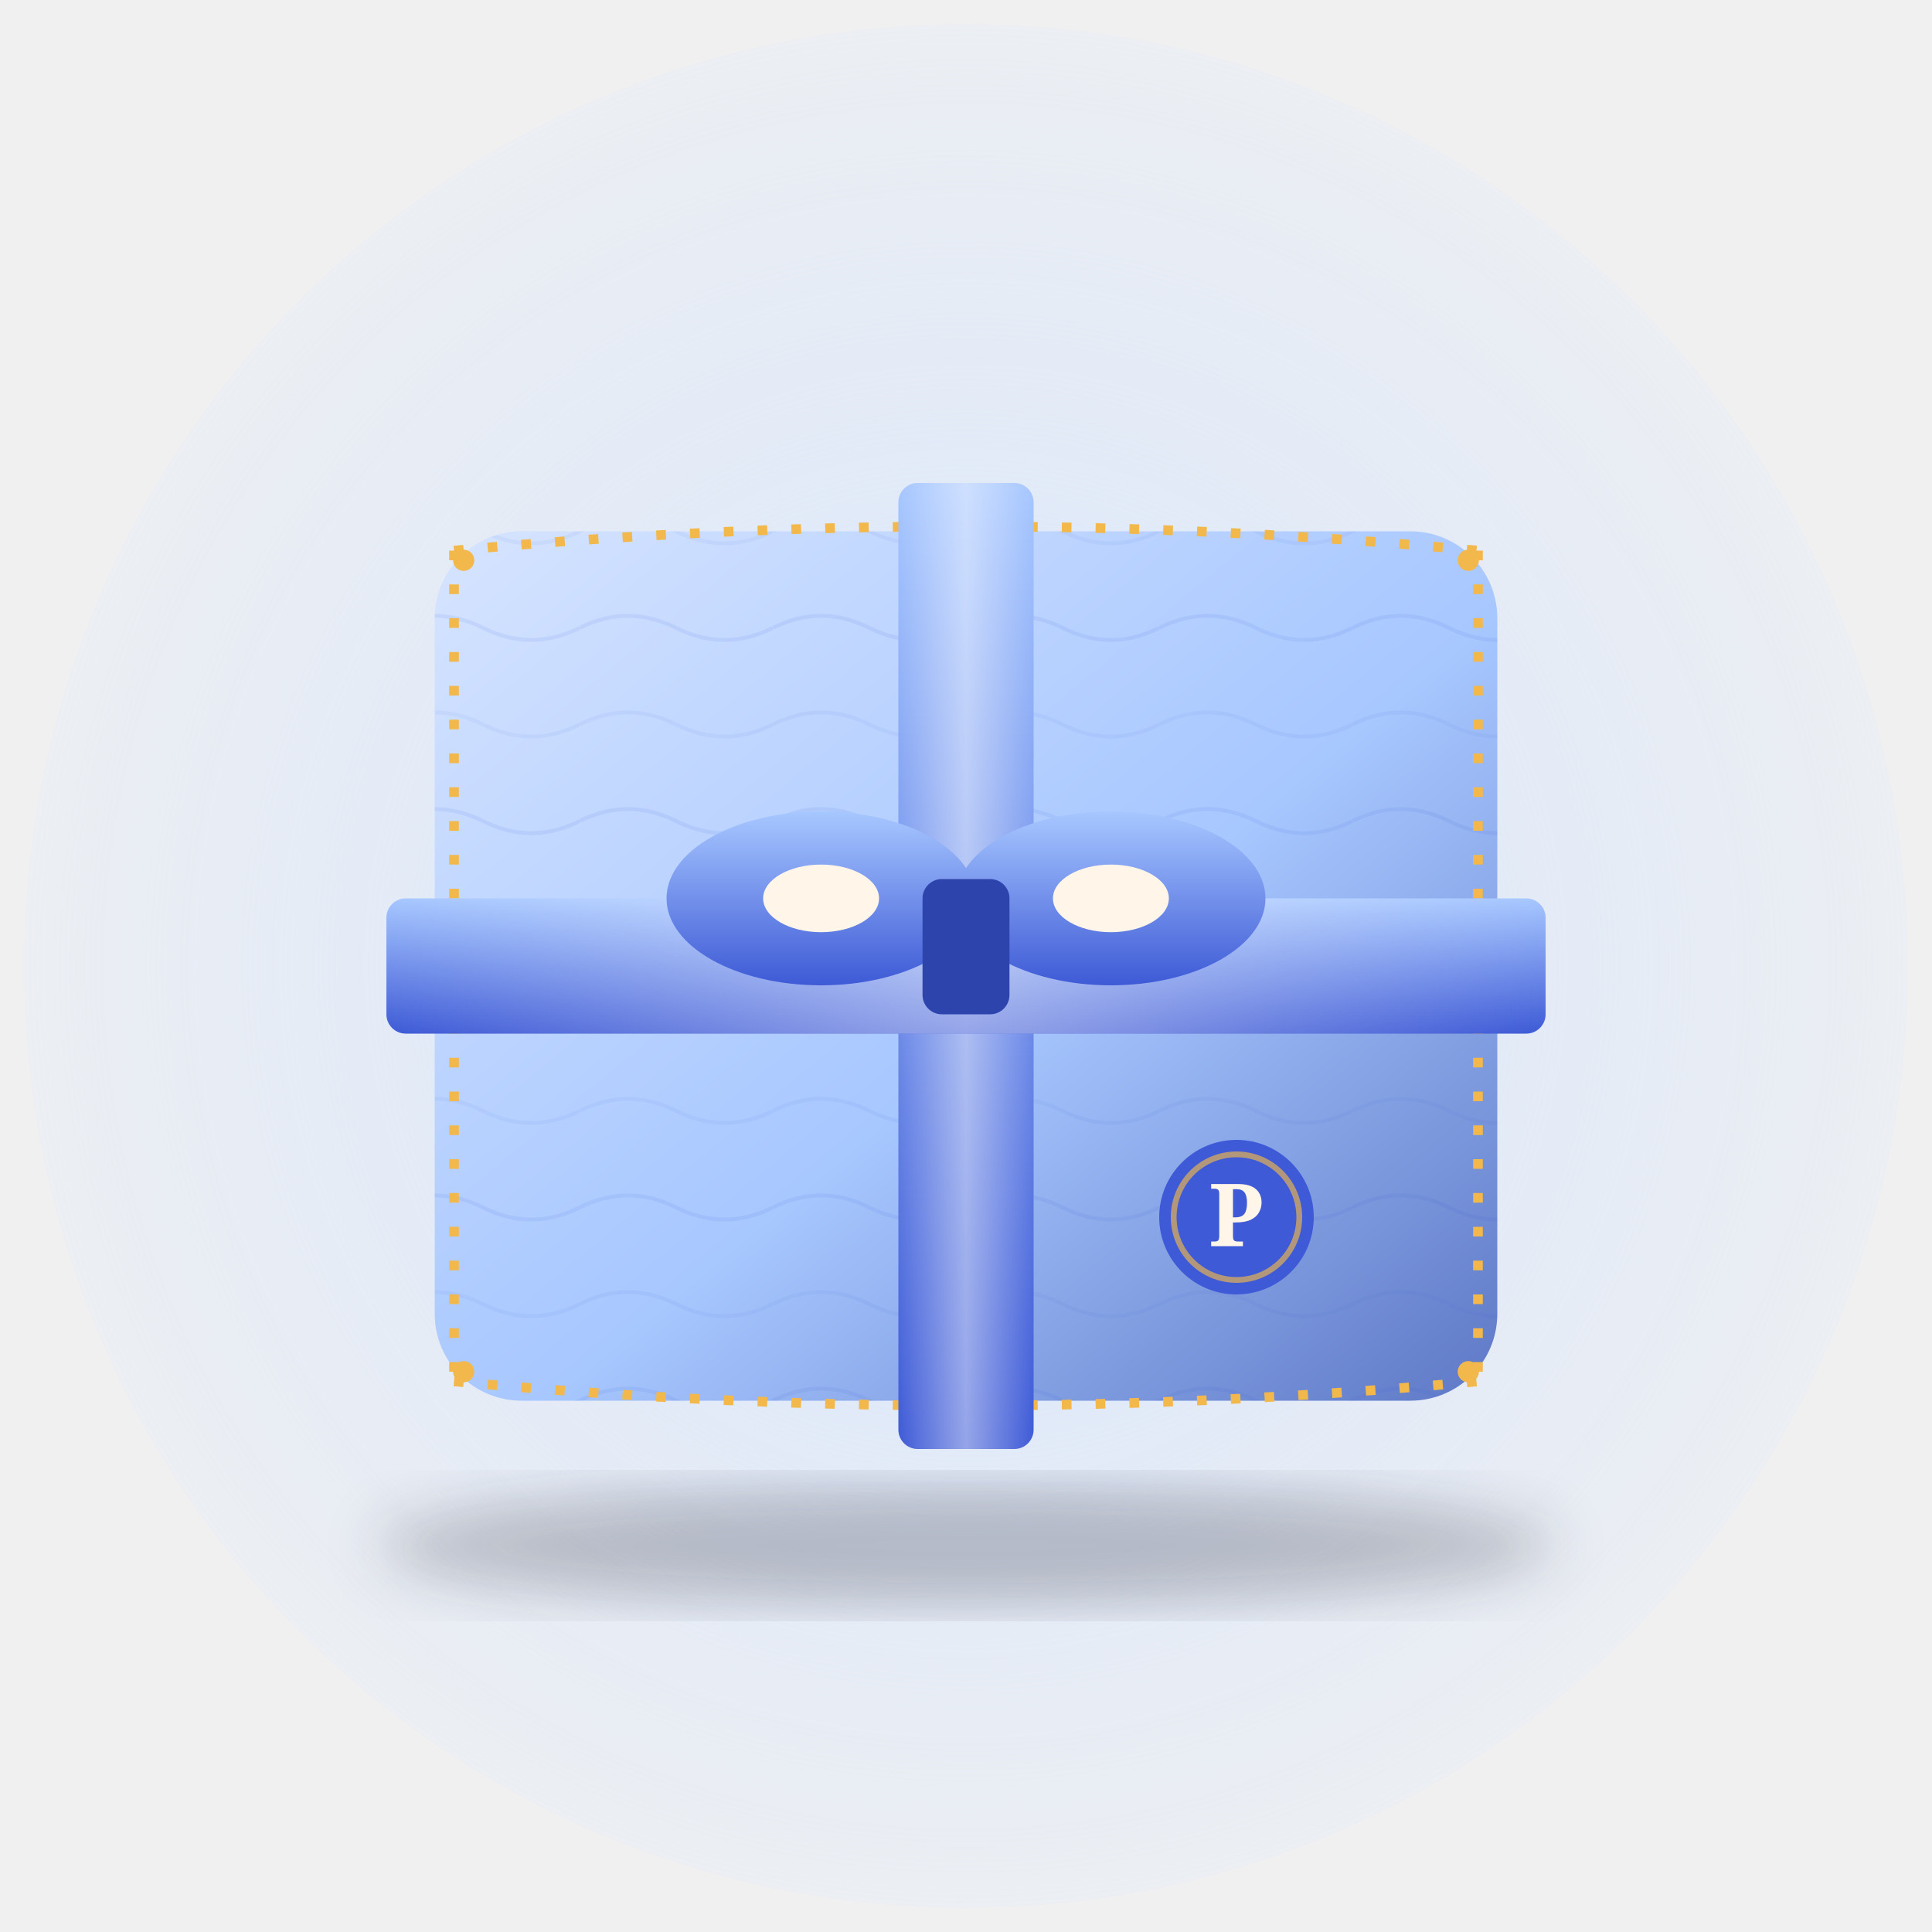
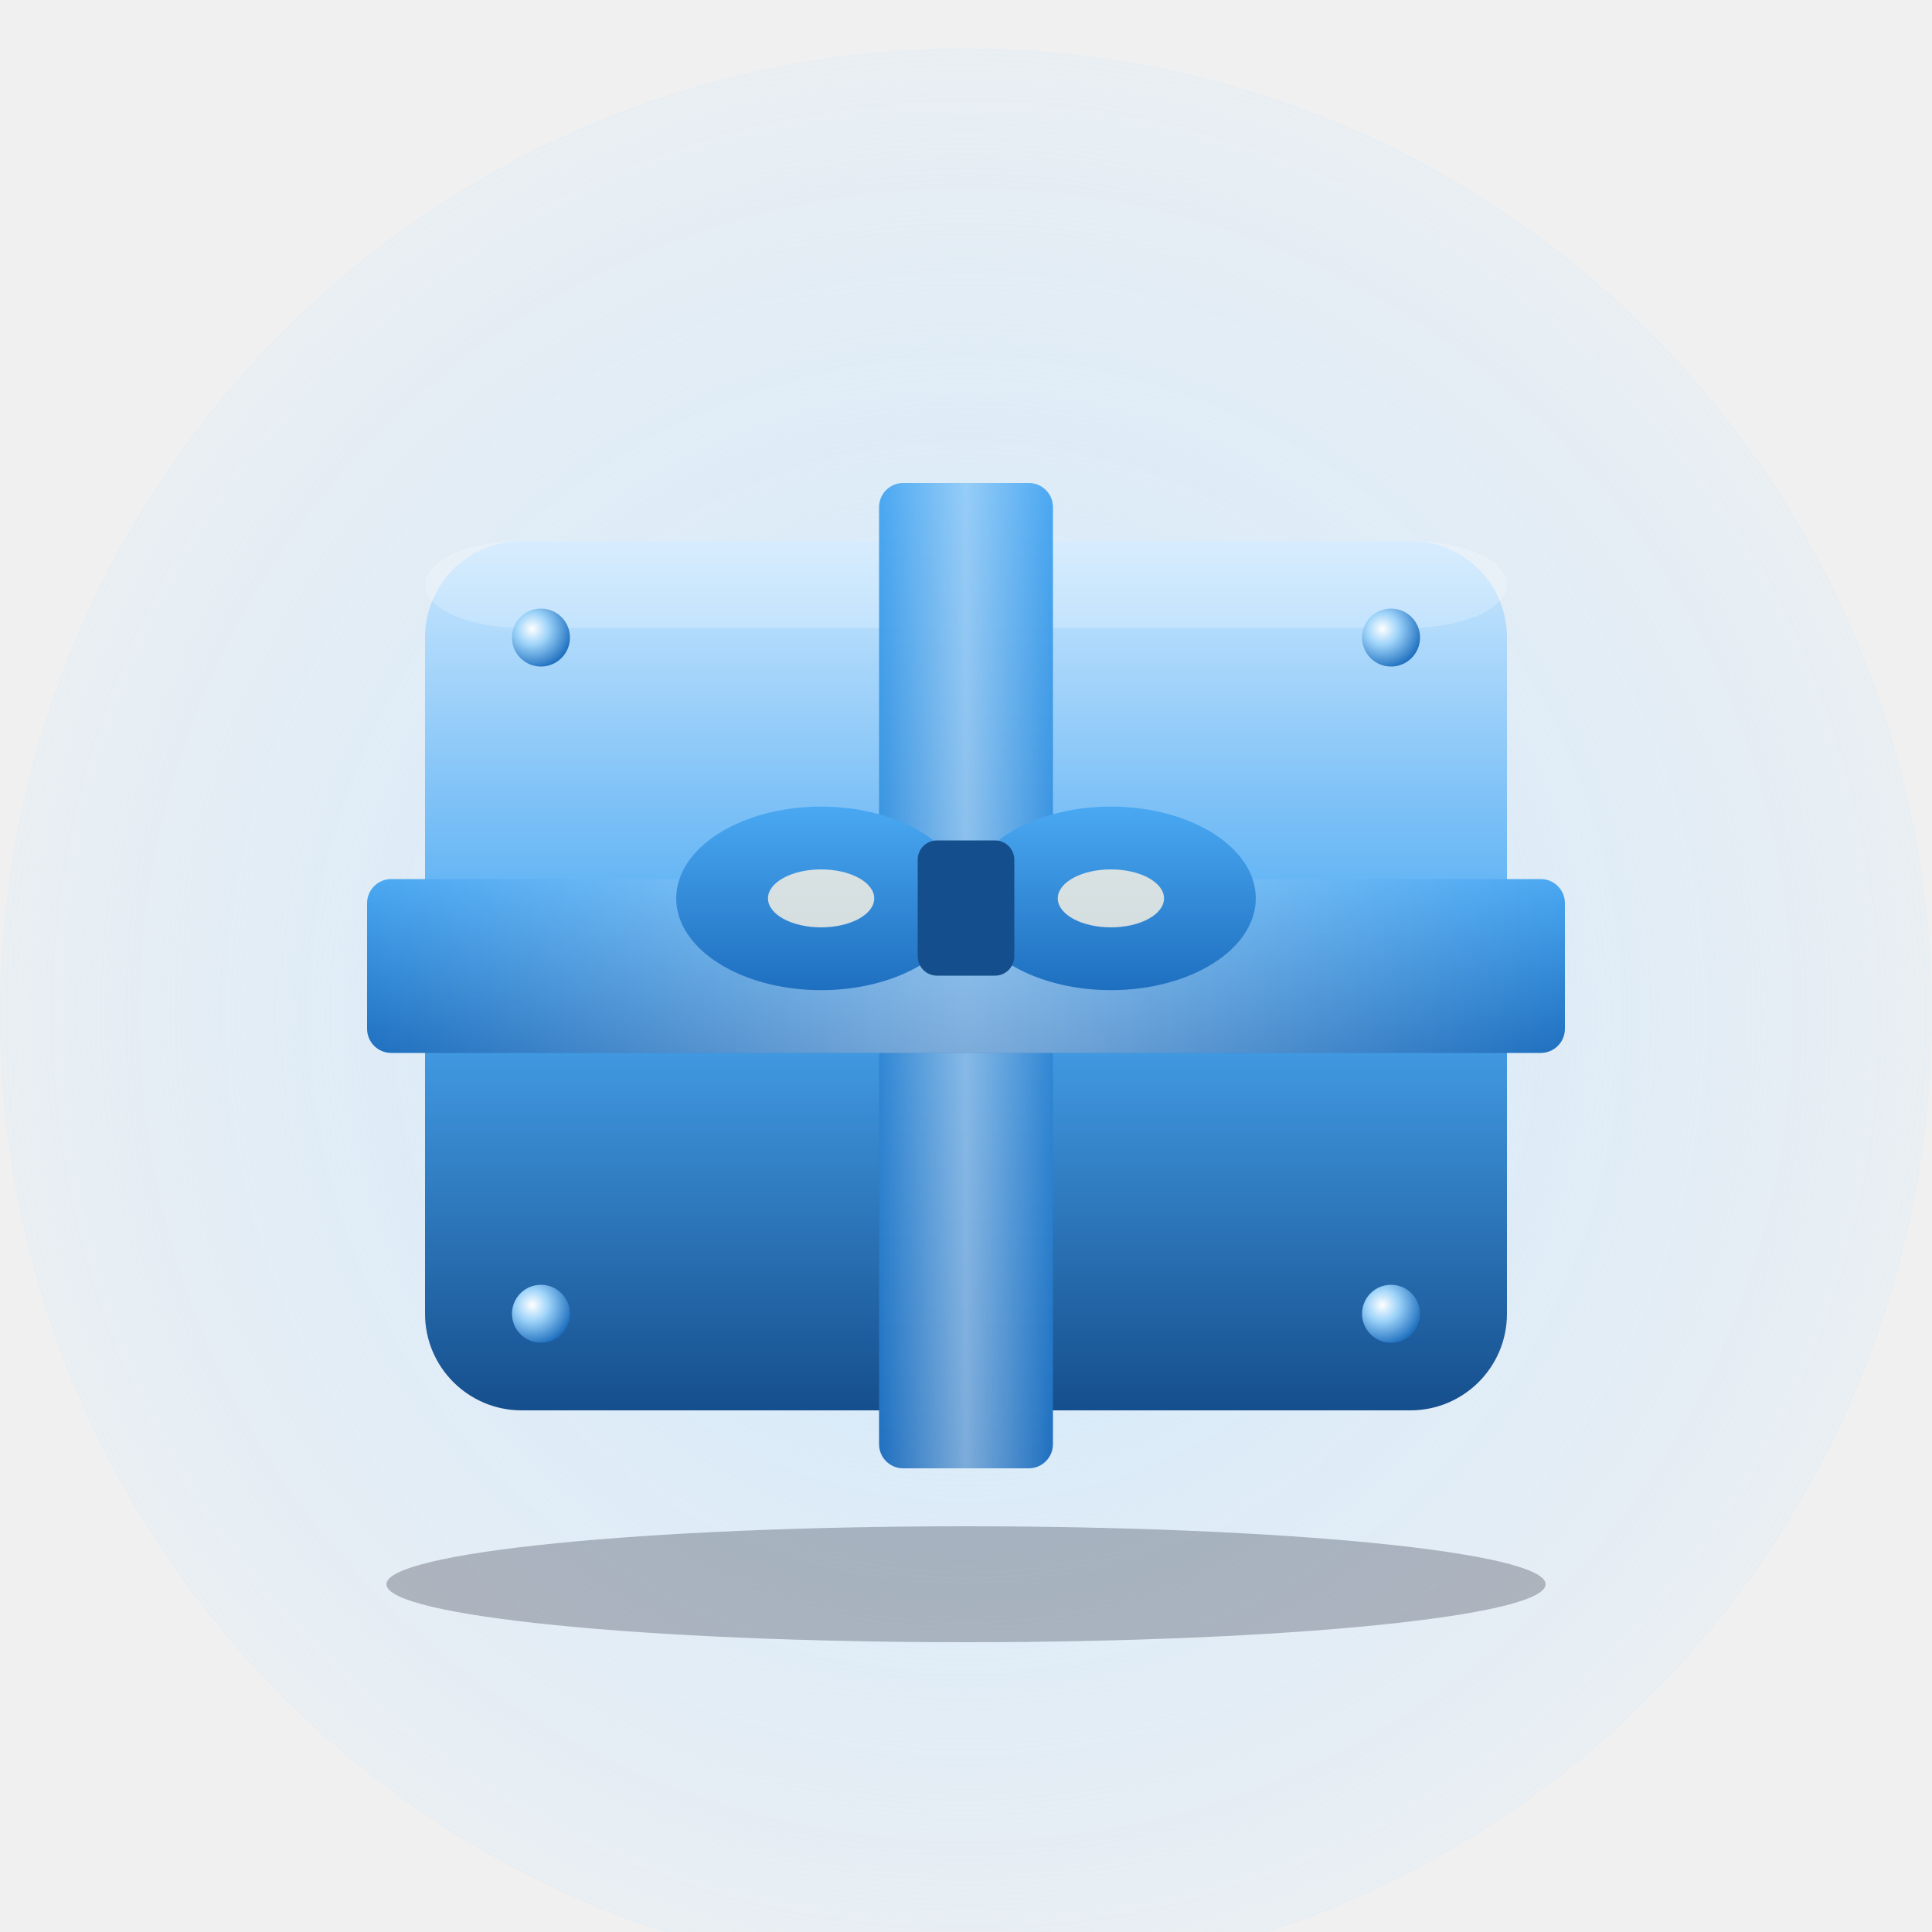
<svg xmlns="http://www.w3.org/2000/svg" viewBox="0 0 400 400" role="img" aria-label="Rare PEELED package">
  <defs>
-     <linearGradient id="paper" x1="0" y1="0" x2="1" y2="1">
-       <stop offset="0" stop-color="#D6E4FF" />
-       <stop offset="0.55" stop-color="#A7C7FF" />
-       <stop offset="1" stop-color="#5E78C6" />
+     <linearGradient id="r_paper" x1="0" y1="0" x2="0" y2="1">
+       <stop offset="0" stop-color="#CDE8FE" />
+       <stop offset="0.5" stop-color="#4AA8F2" />
+       <stop offset="1" stop-color="#154E8C" />
    </linearGradient>
-     <linearGradient id="ribbon" x1="0" y1="0" x2="0" y2="1">
-       <stop offset="0" stop-color="#A7C7FF" />
-       <stop offset="1" stop-color="#3E5AD6" />
+     <linearGradient id="r_ribbon" x1="0" y1="0" x2="0" y2="1">
+       <stop offset="0" stop-color="#4AA8F2" />
+       <stop offset="1" stop-color="#1E6FBF" />
    </linearGradient>
-     <linearGradient id="ribbonSheen" x1="0" y1="0" x2="1" y2="0">
+     <linearGradient id="r_sheen" x1="0" y1="0" x2="1" y2="0">
      <stop offset="0" stop-color="#FFFFFF" stop-opacity="0" />
-       <stop offset="0.5" stop-color="#FFFFFF" stop-opacity="0.45" />
+       <stop offset="0.5" stop-color="#FFFFFF" stop-opacity="0.6" />
      <stop offset="1" stop-color="#FFFFFF" stop-opacity="0" />
    </linearGradient>
-     <radialGradient id="glow" cx="50%" cy="50%" r="62%">
-       <stop offset="0" stop-color="#D5E5FF" stop-opacity="0.9" />
-       <stop offset="1" stop-color="#D5E5FF" stop-opacity="0" />
+     <radialGradient id="r_glow" cx="50%" cy="50%" r="62%">
+       <stop offset="0" stop-color="#CDE8FE" stop-opacity="0.95" />
+       <stop offset="1" stop-color="#CDE8FE" stop-opacity="0" />
    </radialGradient>
-     <pattern id="fibers" x="0" y="0" width="40" height="40" patternUnits="userSpaceOnUse">
-       <path d="M0 10 Q10 5 20 10 T40 10" stroke="#3E5AD6" stroke-opacity="0.09" stroke-width="0.8" fill="none" />
-       <path d="M0 30 Q10 25 20 30 T40 30" stroke="#3E5AD6" stroke-opacity="0.06" stroke-width="0.8" fill="none" />
-     </pattern>
-     <filter id="soft">
-       <feGaussianBlur stdDeviation="6" />
-     </filter>
+     <radialGradient id="r_gem" cx="35%" cy="35%" r="70%">
+       <stop offset="0" stop-color="#FFFFFF" />
+       <stop offset="0.4" stop-color="#9DD3F9" />
+       <stop offset="1" stop-color="#1E6FBF" />
+     </radialGradient>
  </defs>
-   <circle cx="200" cy="200" r="195" fill="url(#glow)" />
-   <ellipse cx="200" cy="320" rx="122" ry="13" fill="#1A1B2E" opacity="0.24" filter="url(#soft)" />
-   <g id="body">
-     <rect x="90" y="110" width="220" height="180" rx="18" fill="url(#paper)" />
-     <rect x="90" y="110" width="220" height="180" rx="18" fill="url(#fibers)" />
-     <g stroke="#F2B84B" stroke-width="2" stroke-dasharray="2 5" fill="none">
-       <path d="M94 114 Q200 104 306 114" />
-       <path d="M94 286 Q200 296 306 286" />
-       <path d="M94 114 L94 286" />
-       <path d="M306 114 L306 286" />
-     </g>
-   </g>
-   <g id="ribbon">
-     <rect x="186" y="100" width="28" height="200" rx="4" fill="url(#ribbon)" />
-     <rect x="186" y="100" width="28" height="200" rx="4" fill="url(#ribbonSheen)" />
-     <rect x="80" y="186" width="240" height="28" rx="4" fill="url(#ribbon)" />
-     <rect x="80" y="186" width="240" height="28" rx="4" fill="url(#ribbonSheen)" />
-   </g>
-   <g id="bow" transform="translate(200 200)">
-     <ellipse cx="-30" cy="-14" rx="32" ry="18" fill="url(#ribbon)" />
-     <ellipse cx="-30" cy="-14" rx="12" ry="7" fill="#FFF5E8" />
-     <ellipse cx="30" cy="-14" rx="32" ry="18" fill="url(#ribbon)" />
-     <ellipse cx="30" cy="-14" rx="12" ry="7" fill="#FFF5E8" />
-     <rect x="-9" y="-18" width="18" height="28" rx="4" fill="#2D44AD" />
-   </g>
-   <g id="seal" transform="translate(256 252)">
-     <circle r="16" fill="#3E5AD6" />
-     <circle r="13" fill="none" stroke="#F2B84B" stroke-opacity="0.65" stroke-width="1.2" />
-     <text x="0" y="6" text-anchor="middle" font-family="Fraunces, serif" font-size="18" font-weight="800" fill="#FFF5E8">P</text>
-   </g>
-   <g fill="#F2B84B">
-     <circle cx="96" cy="116" r="2.2" />
-     <circle cx="304" cy="116" r="2.2" />
-     <circle cx="96" cy="284" r="2.2" />
-     <circle cx="304" cy="284" r="2.2" />
-   </g>
+   <circle cx="200" cy="210" r="200" fill="url(#r_glow)" />
+   <ellipse cx="200" cy="328" rx="120" ry="12" fill="#1A1B2E" opacity="0.28" />
+   <rect x="88" y="112" width="224" height="180" rx="20" fill="url(#r_paper)" />
+   <rect x="88" y="112" width="224" height="18" rx="20" fill="#FFFFFF" opacity="0.22" />
+   <rect x="182" y="100" width="36" height="204" rx="5" fill="url(#r_ribbon)" />
+   <rect x="182" y="100" width="36" height="204" rx="5" fill="url(#r_sheen)" opacity="0.7" />
+   <rect x="76" y="182" width="248" height="36" rx="5" fill="url(#r_ribbon)" />
+   <rect x="76" y="182" width="248" height="36" rx="5" fill="url(#r_sheen)" opacity="0.7" />
+   <ellipse cx="170" cy="186" rx="30" ry="19" fill="url(#r_ribbon)" />
+   <ellipse cx="230" cy="186" rx="30" ry="19" fill="url(#r_ribbon)" />
+   <ellipse cx="170" cy="186" rx="11" ry="6" fill="#FFF5E4" opacity="0.8" />
+   <ellipse cx="230" cy="186" rx="11" ry="6" fill="#FFF5E4" opacity="0.8" />
+   <rect x="190" y="174" width="20" height="28" rx="4" fill="#154E8C" />
+   <circle cx="112" cy="132" r="6" fill="url(#r_gem)" />
+   <circle cx="288" cy="132" r="6" fill="url(#r_gem)" />
+   <circle cx="112" cy="272" r="6" fill="url(#r_gem)" />
+   <circle cx="288" cy="272" r="6" fill="url(#r_gem)" />
</svg>
